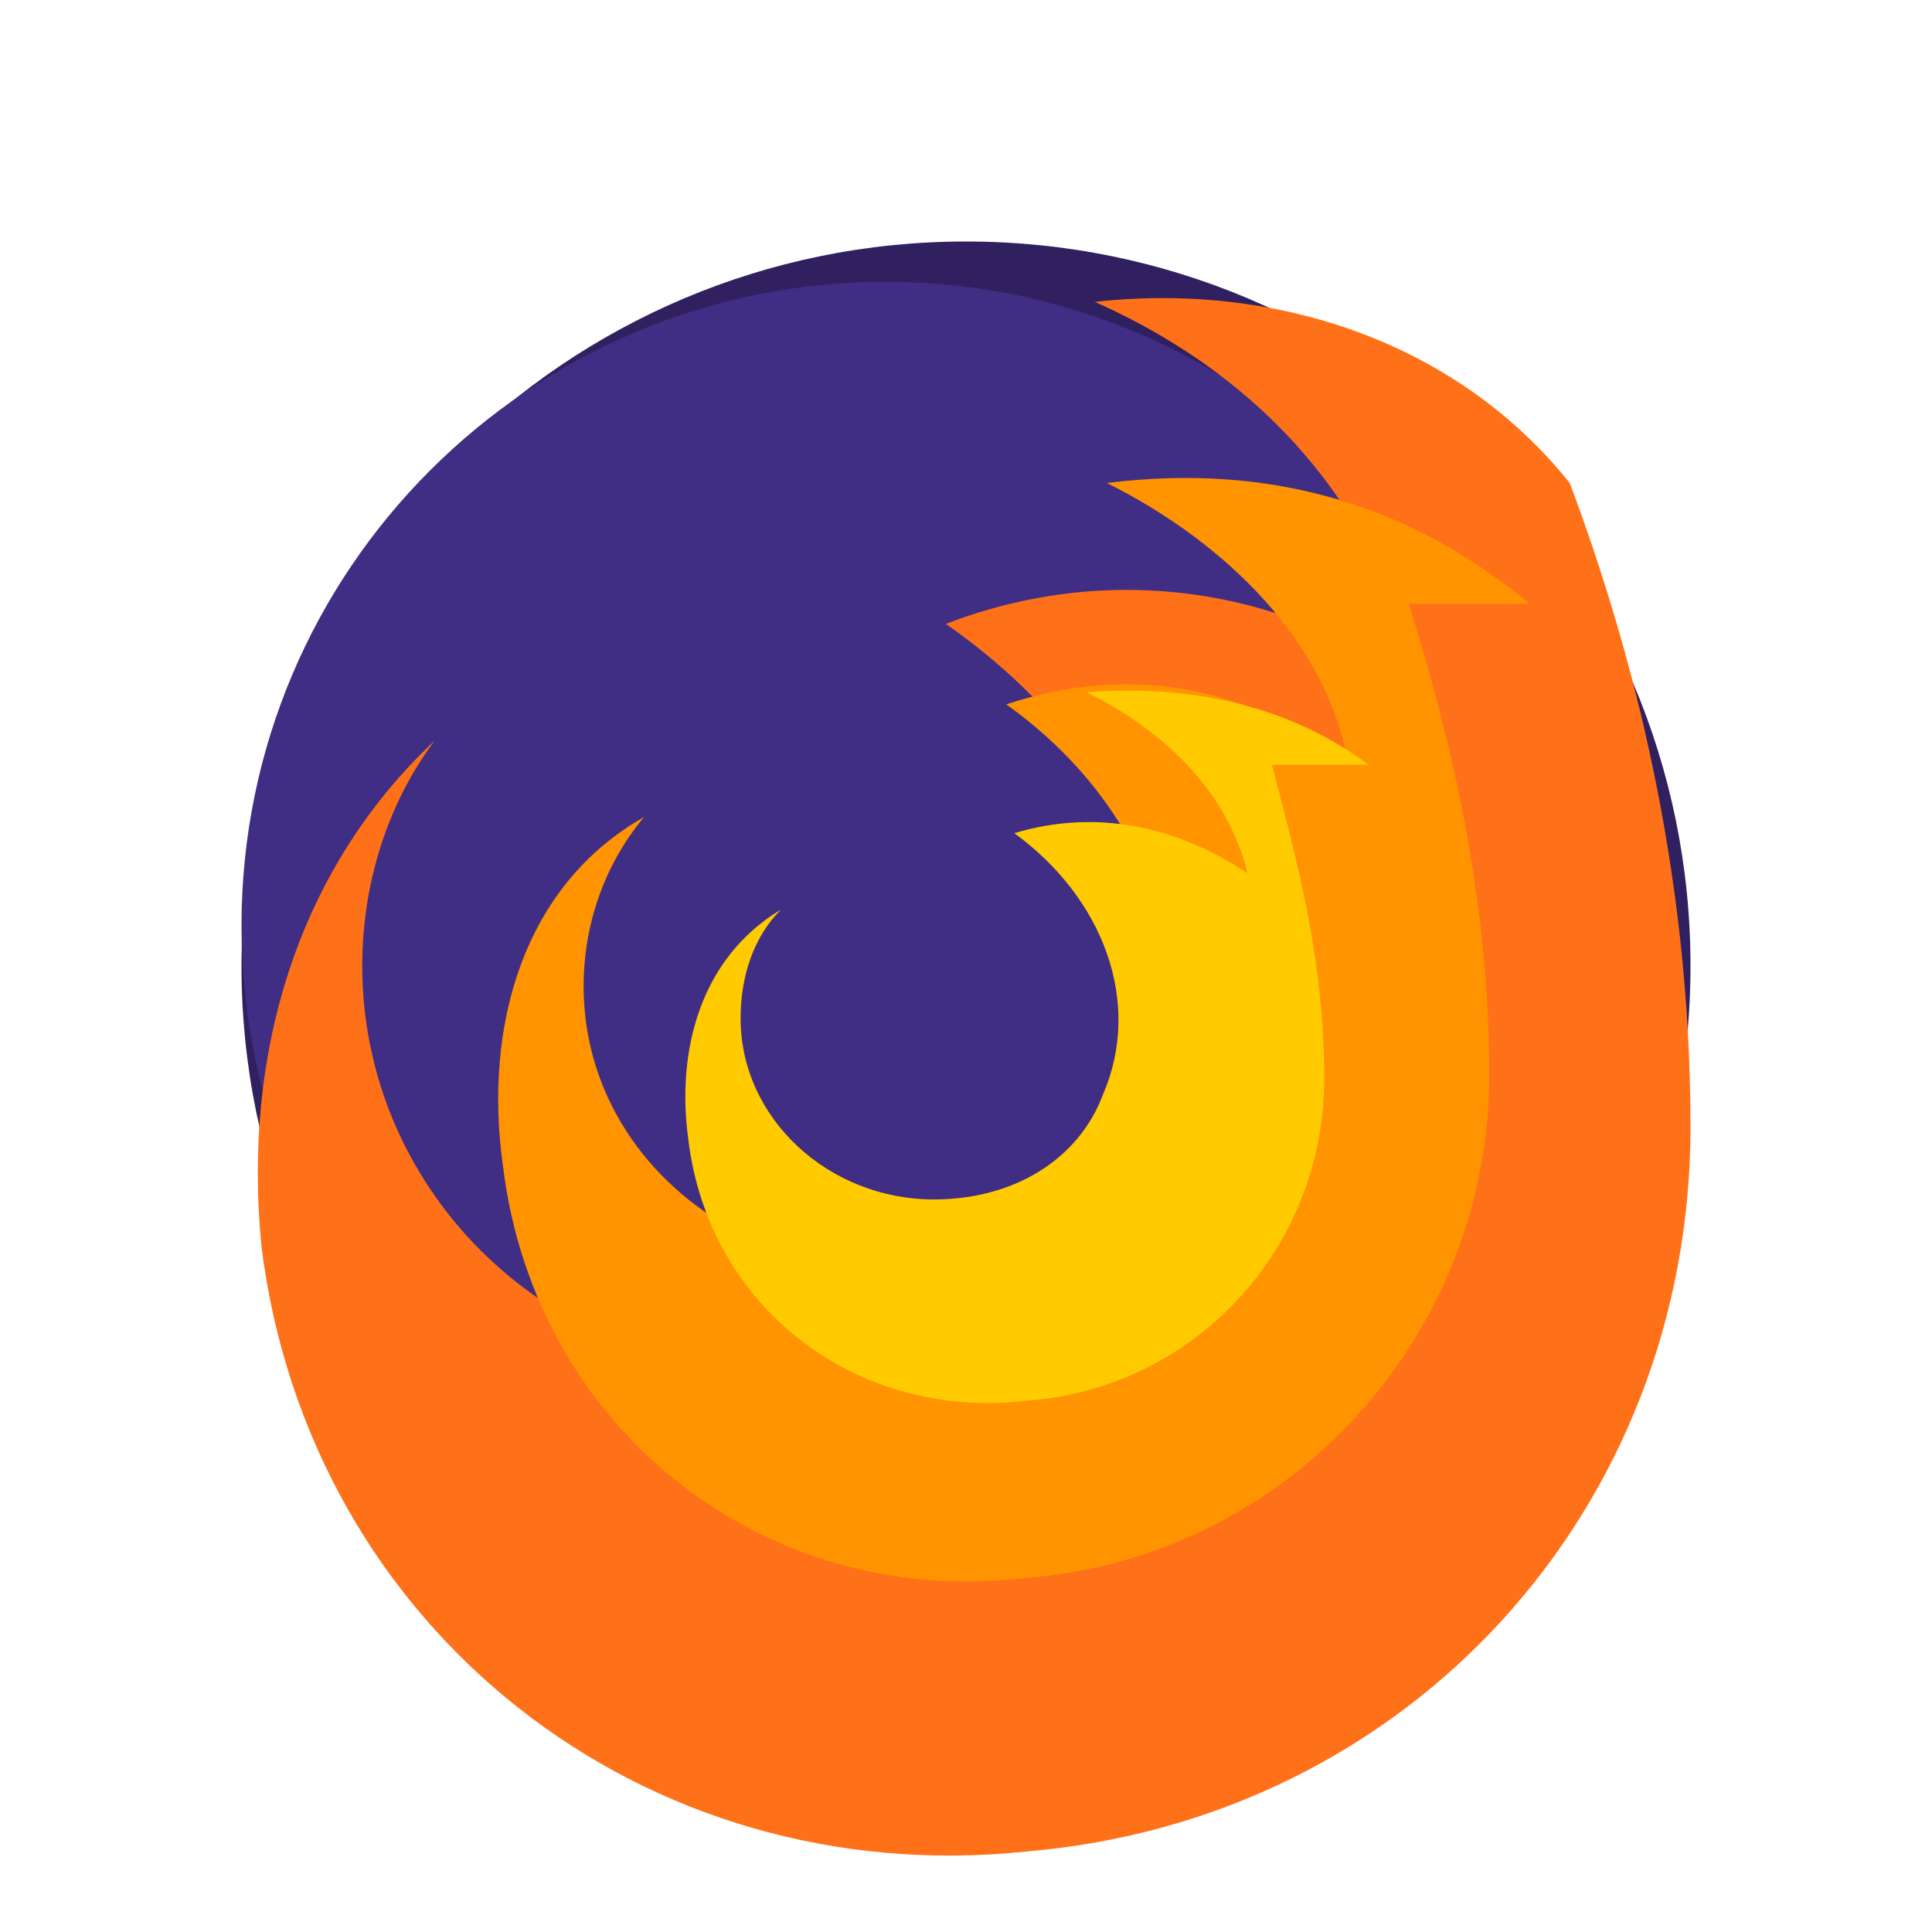
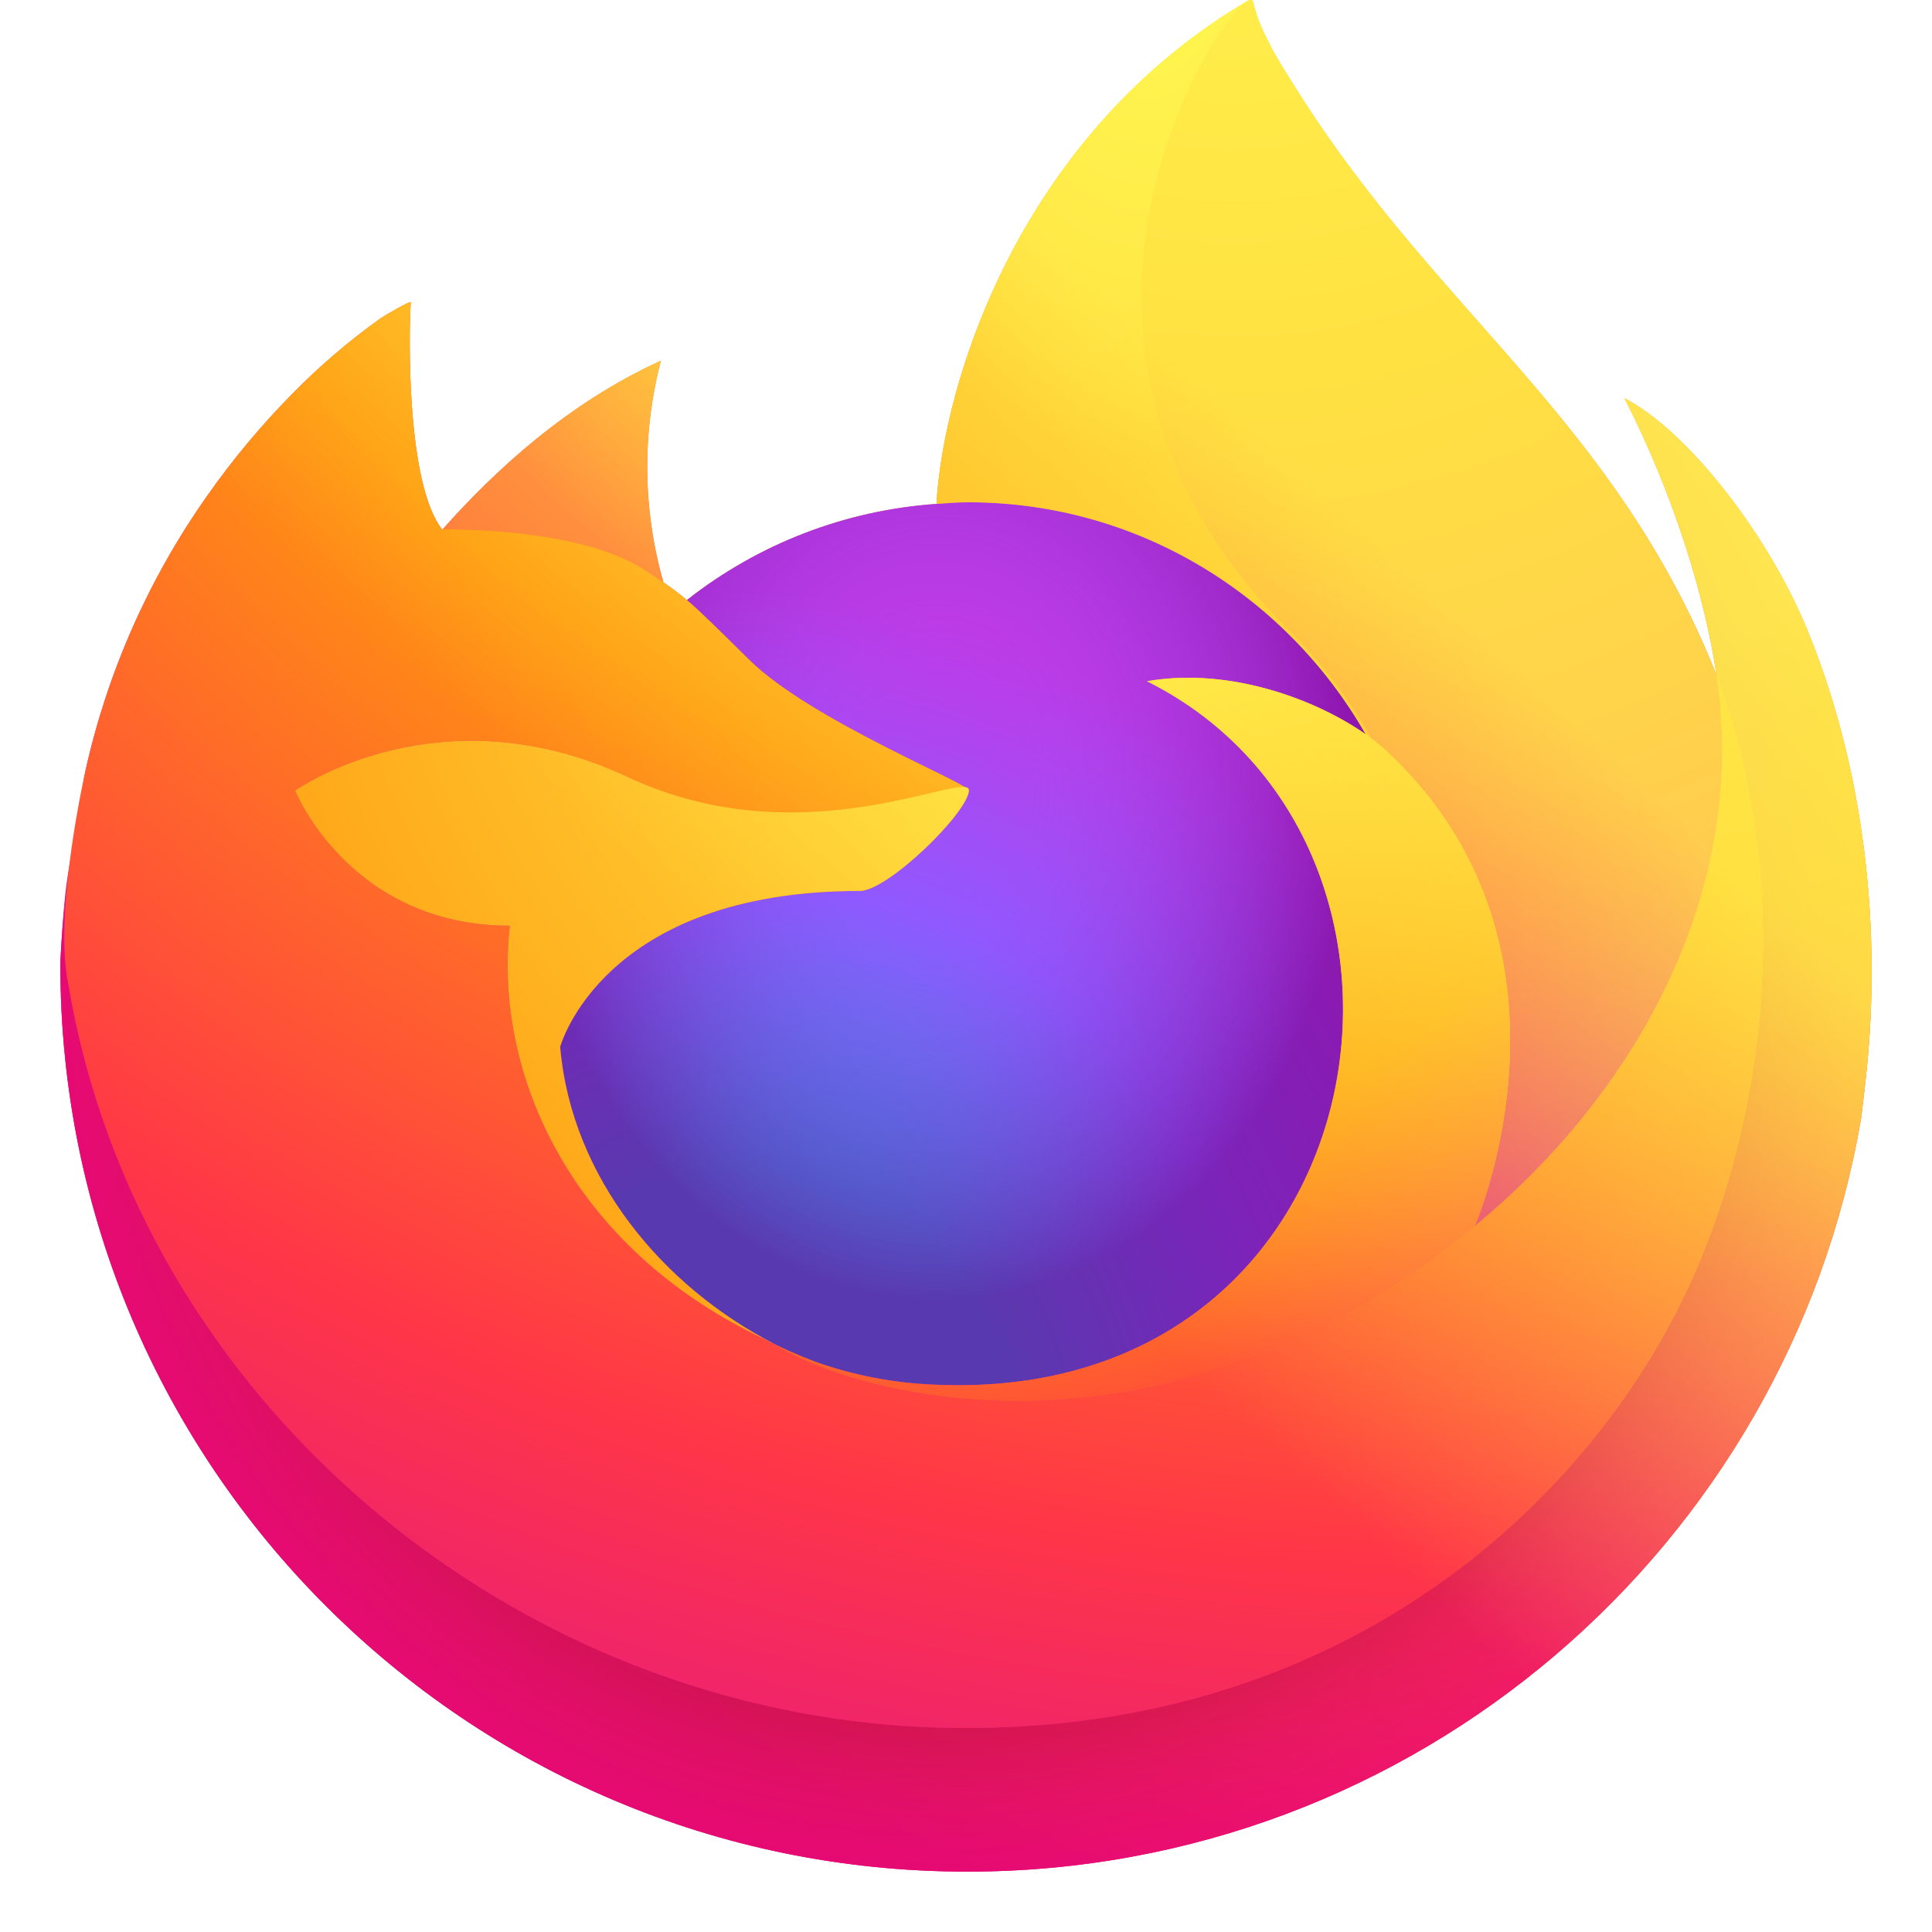
- <svg xmlns="http://www.w3.org/2000/svg" viewBox="0 0 48 48" width="48" height="48">
-   <circle cx="24" cy="24" r="18" fill="#302060" />
-   <circle cx="22" cy="23" r="16" fill="#402d84" />
-   <path d="M39 12c-2.8-3.5-7.3-5-11.8-4.5 4.5 2 7.2 5.5 8 9.5-3.5-2.5-7.8-3-11.7-1.5 5 3.5 6.5 8.5 4.5 13-1.5 3.5-5 5.5-9 5.5-5.5 0-10-4.5-10-10 0-2 .6-4 1.8-5.6C7.5 21.5 6 26 6.5 31c1.2 9.5 9.5 16 19 15 9.5-.8 16.5-8.5 16.5-18 0-6.5-1.5-12-3-16z" fill="#ff7118" />
-   <path d="M38 15c-3-2.5-6.5-3.5-10.5-3 3 1.5 5.5 4 6 7-2.5-2-5.5-2.5-8.5-1.5 3.5 2.5 5 6.5 3.5 10-1 2.5-3.5 4-6.5 4-4 0-7.5-3-7.5-7 0-1.5.5-3 1.5-4.2C13 22 12 25.5 12.5 29c.8 6.5 6.5 11 13 10.2 6.5-.5 11.5-6 11.5-12.5 0-4.5-1-8.5-2-11.7z" fill="#ff9400" />
-   <path d="M34 19c-2-1.5-4.5-2-7-1.8 2 1 3.5 2.5 4 4.5-1.8-1.2-3.8-1.6-5.8-1 2.2 1.6 3.2 4.2 2.2 6.5-.6 1.6-2.2 2.6-4.2 2.6-2.6 0-4.8-2-4.8-4.5 0-1 .3-2 1-2.7-2 1.2-2.6 3.5-2.3 5.7.5 4.2 4.2 7 8.4 6.5 4.2-.3 7.4-3.8 7.4-8 0-3-.7-5.5-1.3-7.8z" fill="#ffcb00" />
+ <svg xmlns="http://www.w3.org/2000/svg" width="512" height="512">
+   <defs>
+     <radialGradient id="g" cx="210%" cy="-100%" r="290%">
+       <stop offset=".1" stop-color="#ffe226" />
+       <stop offset=".79" stop-color="#ff7139" />
+     </radialGradient>
+     <radialGradient id="c" cx="49%" cy="40%" r="128%" gradientTransform="matrix(.82 0 0 1 .088 0)">
+       <stop offset=".3" stop-color="#960e18" />
+       <stop offset=".35" stop-color="#b11927" stop-opacity=".74" />
+       <stop offset=".43" stop-color="#db293d" stop-opacity=".34" />
+       <stop offset=".5" stop-color="#f5334b" stop-opacity=".09" />
+       <stop offset=".53" stop-color="#ff3750" stop-opacity="0" />
+     </radialGradient>
+     <radialGradient id="d" cx="48%" cy="-12%" r="140%">
+       <stop offset=".13" stop-color="#fff44f" />
+       <stop offset=".53" stop-color="#ff980e" />
+     </radialGradient>
+     <radialGradient id="e" cx="22.76%" cy="110.11%" r="100%">
+       <stop offset=".35" stop-color="#3a8ee6" />
+       <stop offset=".67" stop-color="#9059ff" />
+       <stop offset="1" stop-color="#c139e6" />
+     </radialGradient>
+     <radialGradient id="f" cx="52%" cy="33%" r="59%" gradientTransform="scale(.9 1)">
+       <stop offset=".21" stop-color="#9059ff" stop-opacity="0" />
+       <stop offset=".97" stop-color="#6e008b" stop-opacity=".6" />
+     </radialGradient>
+     <radialGradient id="b" cx="87.4%" cy="-12.9%" r="128%" gradientTransform="matrix(.8 0 0 1 .178 .129)">
+       <stop offset=".13" stop-color="#ffbd4f" />
+       <stop offset=".28" stop-color="#ff980e" />
+       <stop offset=".47" stop-color="#ff3750" />
+       <stop offset=".78" stop-color="#eb0878" />
+       <stop offset=".86" stop-color="#e50080" />
+     </radialGradient>
+     <radialGradient id="h" cx="84%" cy="-41%" r="180%">
+       <stop offset=".11" stop-color="#fff44f" />
+       <stop offset=".46" stop-color="#ff980e" />
+       <stop offset=".72" stop-color="#ff3647" />
+       <stop offset=".9" stop-color="#e31587" />
+     </radialGradient>
+     <radialGradient id="i" cx="16.1%" cy="-18.6%" r="348.8%" gradientTransform="scale(1 .47) rotate(84 .279 -.297)">
+       <stop offset="0" stop-color="#fff44f" />
+       <stop offset=".3" stop-color="#ff980e" />
+       <stop offset=".57" stop-color="#ff3647" />
+       <stop offset=".74" stop-color="#e31587" />
+     </radialGradient>
+     <radialGradient id="j" cx="18.9%" cy="-42.5%" r="238.4%">
+       <stop offset=".14" stop-color="#fff44f" />
+       <stop offset=".48" stop-color="#ff980e" />
+       <stop offset=".66" stop-color="#ff3647" />
+       <stop offset=".9" stop-color="#e31587" />
+     </radialGradient>
+     <radialGradient id="k" cx="159.3%" cy="-44.72%" r="313.1%">
+       <stop offset=".09" stop-color="#fff44f" />
+       <stop offset=".63" stop-color="#ff980e" />
+     </radialGradient>
+     <linearGradient id="a" x1="87.25%" y1="15.5%" x2="9.4%" y2="93.1%">
+       <stop offset=".05" stop-color="#fff44f" />
+       <stop offset=".37" stop-color="#ff980e" />
+       <stop offset=".53" stop-color="#ff3647" />
+       <stop offset=".7" stop-color="#e31587" />
+     </linearGradient>
+     <linearGradient id="l" x1="80%" y1="14%" x2="18%" y2="84%">
+       <stop offset=".17" stop-color="#fff44f" stop-opacity=".8" />
+       <stop offset=".6" stop-color="#fff44f" stop-opacity="0" />
+     </linearGradient>
+   </defs>
+   <path d="M478.711 166.353c-10.445-25.124-31.6-52.248-48.212-60.821 13.52 26.505 21.345 53.093 24.335 72.936 0 .039.015.136.047.4C427.706 111.135 381.627 83.823 344 24.355c-1.9-3.007-3.805-6.022-5.661-9.2a73.716 73.716 0 01-2.646-4.972A43.7 43.7 0 01332.1.677a.626.626 0 00-.546-.644.818.818 0 00-.451 0c-.034.012-.084.051-.12.065-.053.021-.12.069-.176.1.027-.036.083-.117.1-.136-60.37 35.356-80.85 100.761-82.732 133.484a120.249 120.249 0 00-66.142 25.488 71.355 71.355 0 00-6.225-4.7 111.338 111.338 0 01-.674-58.732c-24.688 11.241-43.89 29.01-57.85 44.7h-.111c-9.527-12.067-8.855-51.873-8.312-60.184-.114-.515-7.107 3.63-8.023 4.255a175.073 175.073 0 00-23.486 20.12 210.478 210.478 0 00-22.442 26.913c0 .012-.007.026-.011.038 0-.013.007-.026.011-.038a202.838 202.838 0 00-32.247 72.805c-.115.521-.212 1.061-.324 1.586-.452 2.116-2.08 12.7-2.365 15-.022.177-.032.347-.053.524a229.066 229.066 0 00-3.9 33.157c0 .41-.025.816-.025 1.227C16 388.418 123.6 496 256.324 496c118.865 0 217.56-86.288 236.882-199.63.407-3.076.733-6.168 1.092-9.271 4.777-41.21-.53-84.525-15.587-120.746zM201.716 354.447c1.124.537 2.18 1.124 3.334 1.639.048.033.114.07.163.1a126.191 126.191 0 01-3.497-1.739zm55.053-144.93zm198.131-30.59l-.032-.233c.012.085.027.174.04.259z" fill="url(#a)" />
+   <path d="M478.711 166.353c-10.445-25.124-31.6-52.248-48.212-60.821 13.52 26.505 21.345 53.093 24.335 72.936 0-.058.011.048.036.226.012.085.027.174.04.259 22.675 61.47 10.322 123.978-7.479 162.175-27.539 59.1-94.215 119.67-198.576 116.716C136.1 454.651 36.766 370.988 18.223 261.41c-3.379-17.28 0-26.054 1.7-40.084-2.071 10.816-2.86 13.94-3.9 33.157 0 .41-.025.816-.025 1.227C16 388.418 123.6 496 256.324 496c118.865 0 217.56-86.288 236.882-199.63.407-3.076.733-6.168 1.092-9.271 4.777-41.21-.53-84.525-15.587-120.746z" fill="url(#b)" />
+   <path d="M478.711 166.353c-10.445-25.124-31.6-52.248-48.212-60.821 13.52 26.505 21.345 53.093 24.335 72.936 0-.058.011.048.036.226.012.085.027.174.04.259 22.675 61.47 10.322 123.978-7.479 162.175-27.539 59.1-94.215 119.67-198.576 116.716C136.1 454.651 36.766 370.988 18.223 261.41c-3.379-17.28 0-26.054 1.7-40.084-2.071 10.816-2.86 13.94-3.9 33.157 0 .41-.025.816-.025 1.227C16 388.418 123.6 496 256.324 496c118.865 0 217.56-86.288 236.882-199.63.407-3.076.733-6.168 1.092-9.271 4.777-41.21-.53-84.525-15.587-120.746z" fill="url(#c)" />
+   <path d="M361.922 194.6c.524.368 1 .734 1.493 1.1a130.706 130.706 0 00-22.31-29.112C266.4 91.892 321.516 4.626 330.811.194c.027-.036.083-.117.1-.136-60.37 35.356-80.85 100.761-82.732 133.484 2.8-.194 5.592-.429 8.442-.429 45.051 0 84.289 24.77 105.301 61.487z" fill="url(#d)" />
+   <path d="M256.772 209.514c-.393 5.978-21.514 26.593-28.9 26.593-68.339 0-79.432 41.335-79.432 41.335 3.027 34.81 27.261 63.475 56.611 78.643 1.339.692 2.694 1.317 4.05 1.935a132.768 132.768 0 007.059 2.886 106.743 106.743 0 0031.271 6.031c119.78 5.618 142.986-143.194 56.545-186.408 22.137-3.85 45.115 5.053 57.947 14.067-21.012-36.714-60.25-61.484-105.3-61.484-2.85 0-5.641.235-8.442.429a120.249 120.249 0 00-66.142 25.488c3.664 3.1 7.8 7.244 16.514 15.828 16.302 16.067 58.13 32.705 58.219 34.657z" fill="url(#e)" />
+   <path d="M256.772 209.514c-.393 5.978-21.514 26.593-28.9 26.593-68.339 0-79.432 41.335-79.432 41.335 3.027 34.81 27.261 63.475 56.611 78.643 1.339.692 2.694 1.317 4.05 1.935a132.768 132.768 0 007.059 2.886 106.743 106.743 0 0031.271 6.031c119.78 5.618 142.986-143.194 56.545-186.408 22.137-3.85 45.115 5.053 57.947 14.067-21.012-36.714-60.25-61.484-105.3-61.484-2.85 0-5.641.235-8.442.429a120.249 120.249 0 00-66.142 25.488c3.664 3.1 7.8 7.244 16.514 15.828 16.302 16.067 58.13 32.705 58.219 34.657z" fill="url(#f)" />
+   <path d="M170.829 151.036a244.042 244.042 0 014.981 3.3 111.338 111.338 0 01-.674-58.732c-24.688 11.241-43.89 29.01-57.85 44.7 1.155-.033 36.014-.66 53.543 10.732z" fill="url(#g)" />
+   <path d="M18.223 261.41C36.766 370.988 136.1 454.651 248.855 457.844c104.361 2.954 171.037-57.62 198.576-116.716 17.8-38.2 30.154-100.7 7.479-162.175l-.008-.026-.032-.233c-.025-.178-.04-.284-.036-.226 0 .039.015.136.047.4 8.524 55.661-19.79 109.584-64.051 146.044l-.133.313c-86.245 70.223-168.774 42.368-185.484 30.966a144.108 144.108 0 01-3.5-1.743c-50.282-24.029-71.054-69.838-66.6-109.124-42.457 0-56.934-35.809-56.934-35.809s38.119-27.179 88.358-3.541c46.53 21.893 90.228 3.543 90.233 3.541-.089-1.952-41.917-18.59-58.223-34.656-8.713-8.584-12.85-12.723-16.514-15.828a71.355 71.355 0 00-6.225-4.7 282.929 282.929 0 00-4.981-3.3c-17.528-11.392-52.388-10.765-53.543-10.735h-.111c-9.527-12.067-8.855-51.873-8.312-60.184-.114-.515-7.107 3.63-8.023 4.255a175.073 175.073 0 00-23.486 20.12 210.478 210.478 0 00-22.442 26.919c0 .012-.007.026-.011.038 0-.013.007-.026.011-.038a202.838 202.838 0 00-32.247 72.805c-.115.521-8.65 37.842-4.44 57.199z" fill="url(#h)" />
+   <path d="M341.105 166.587a130.706 130.706 0 0122.31 29.112c1.323.994 2.559 1.985 3.608 2.952 54.482 50.2 25.936 121.2 23.807 126.26 44.261-36.46 72.575-90.383 64.051-146.044C427.706 111.135 381.627 83.823 344 24.355c-1.9-3.007-3.805-6.022-5.661-9.2a73.716 73.716 0 01-2.646-4.972A43.7 43.7 0 01332.1.677a.626.626 0 00-.546-.644.818.818 0 00-.451 0c-.034.012-.084.051-.12.065-.053.021-.12.069-.176.1-9.291 4.428-64.407 91.694 10.298 166.389z" fill="url(#i)" />
+   <path d="M367.023 198.651c-1.049-.967-2.285-1.958-3.608-2.952-.489-.368-.969-.734-1.493-1.1-12.832-9.014-35.81-17.917-57.947-14.067 86.441 43.214 63.235 192.026-56.545 186.408a106.743 106.743 0 01-31.271-6.031 134.51 134.51 0 01-7.059-2.886c-1.356-.618-2.711-1.243-4.05-1.935.048.033.114.07.163.1 16.71 11.4 99.239 39.257 185.484-30.966l.133-.313c2.129-5.054 30.675-76.057-23.807-126.258z" fill="url(#j)" />
+   <path d="M148.439 277.443s11.093-41.335 79.432-41.335c7.388 0 28.509-20.615 28.9-26.593s-43.7 18.352-90.233-3.541c-50.239-23.638-88.358 3.541-88.358 3.541s14.477 35.809 56.934 35.809c-4.453 39.286 16.319 85.1 66.6 109.124 1.124.537 2.18 1.124 3.334 1.639-29.348-15.169-53.582-43.834-56.609-78.644z" fill="url(#k)" />
+   <path d="M478.711 166.353c-10.445-25.124-31.6-52.248-48.212-60.821 13.52 26.505 21.345 53.093 24.335 72.936 0 .039.015.136.047.4C427.706 111.135 381.627 83.823 344 24.355c-1.9-3.007-3.805-6.022-5.661-9.2a73.716 73.716 0 01-2.646-4.972A43.7 43.7 0 01332.1.677a.626.626 0 00-.546-.644.818.818 0 00-.451 0c-.034.012-.084.051-.12.065-.053.021-.12.069-.176.1.027-.036.083-.117.1-.136-60.37 35.356-80.85 100.761-82.732 133.484 2.8-.194 5.592-.429 8.442-.429 45.053 0 84.291 24.77 105.3 61.484-12.832-9.014-35.81-17.917-57.947-14.067 86.441 43.214 63.235 192.026-56.545 186.408a106.743 106.743 0 01-31.271-6.031 134.51 134.51 0 01-7.059-2.886c-1.356-.618-2.711-1.243-4.05-1.935.048.033.114.07.163.1a144.108 144.108 0 01-3.5-1.743c1.124.537 2.18 1.124 3.334 1.639-29.35-15.168-53.584-43.833-56.611-78.643 0 0 11.093-41.335 79.432-41.335 7.388 0 28.509-20.615 28.9-26.593-.089-1.952-41.917-18.59-58.223-34.656-8.713-8.584-12.85-12.723-16.514-15.828a71.355 71.355 0 00-6.225-4.7 111.338 111.338 0 01-.674-58.732c-24.688 11.241-43.89 29.01-57.85 44.7h-.111c-9.527-12.067-8.855-51.873-8.312-60.184-.114-.515-7.107 3.63-8.023 4.255a175.073 175.073 0 00-23.486 20.12 210.478 210.478 0 00-22.435 26.916c0 .012-.007.026-.011.038 0-.013.007-.026.011-.038a202.838 202.838 0 00-32.247 72.805c-.115.521-.212 1.061-.324 1.586-.452 2.116-2.486 12.853-2.77 15.156-.022.177.021-.176 0 0a279.565 279.565 0 00-3.544 33.53c0 .41-.025.816-.025 1.227C16 388.418 123.6 496 256.324 496c118.865 0 217.56-86.288 236.882-199.63.407-3.076.733-6.168 1.092-9.271 4.777-41.21-.53-84.525-15.587-120.746zm-23.841 12.341c.012.085.027.174.04.259l-.008-.026-.032-.233z" fill="url(#l)" />
</svg>
